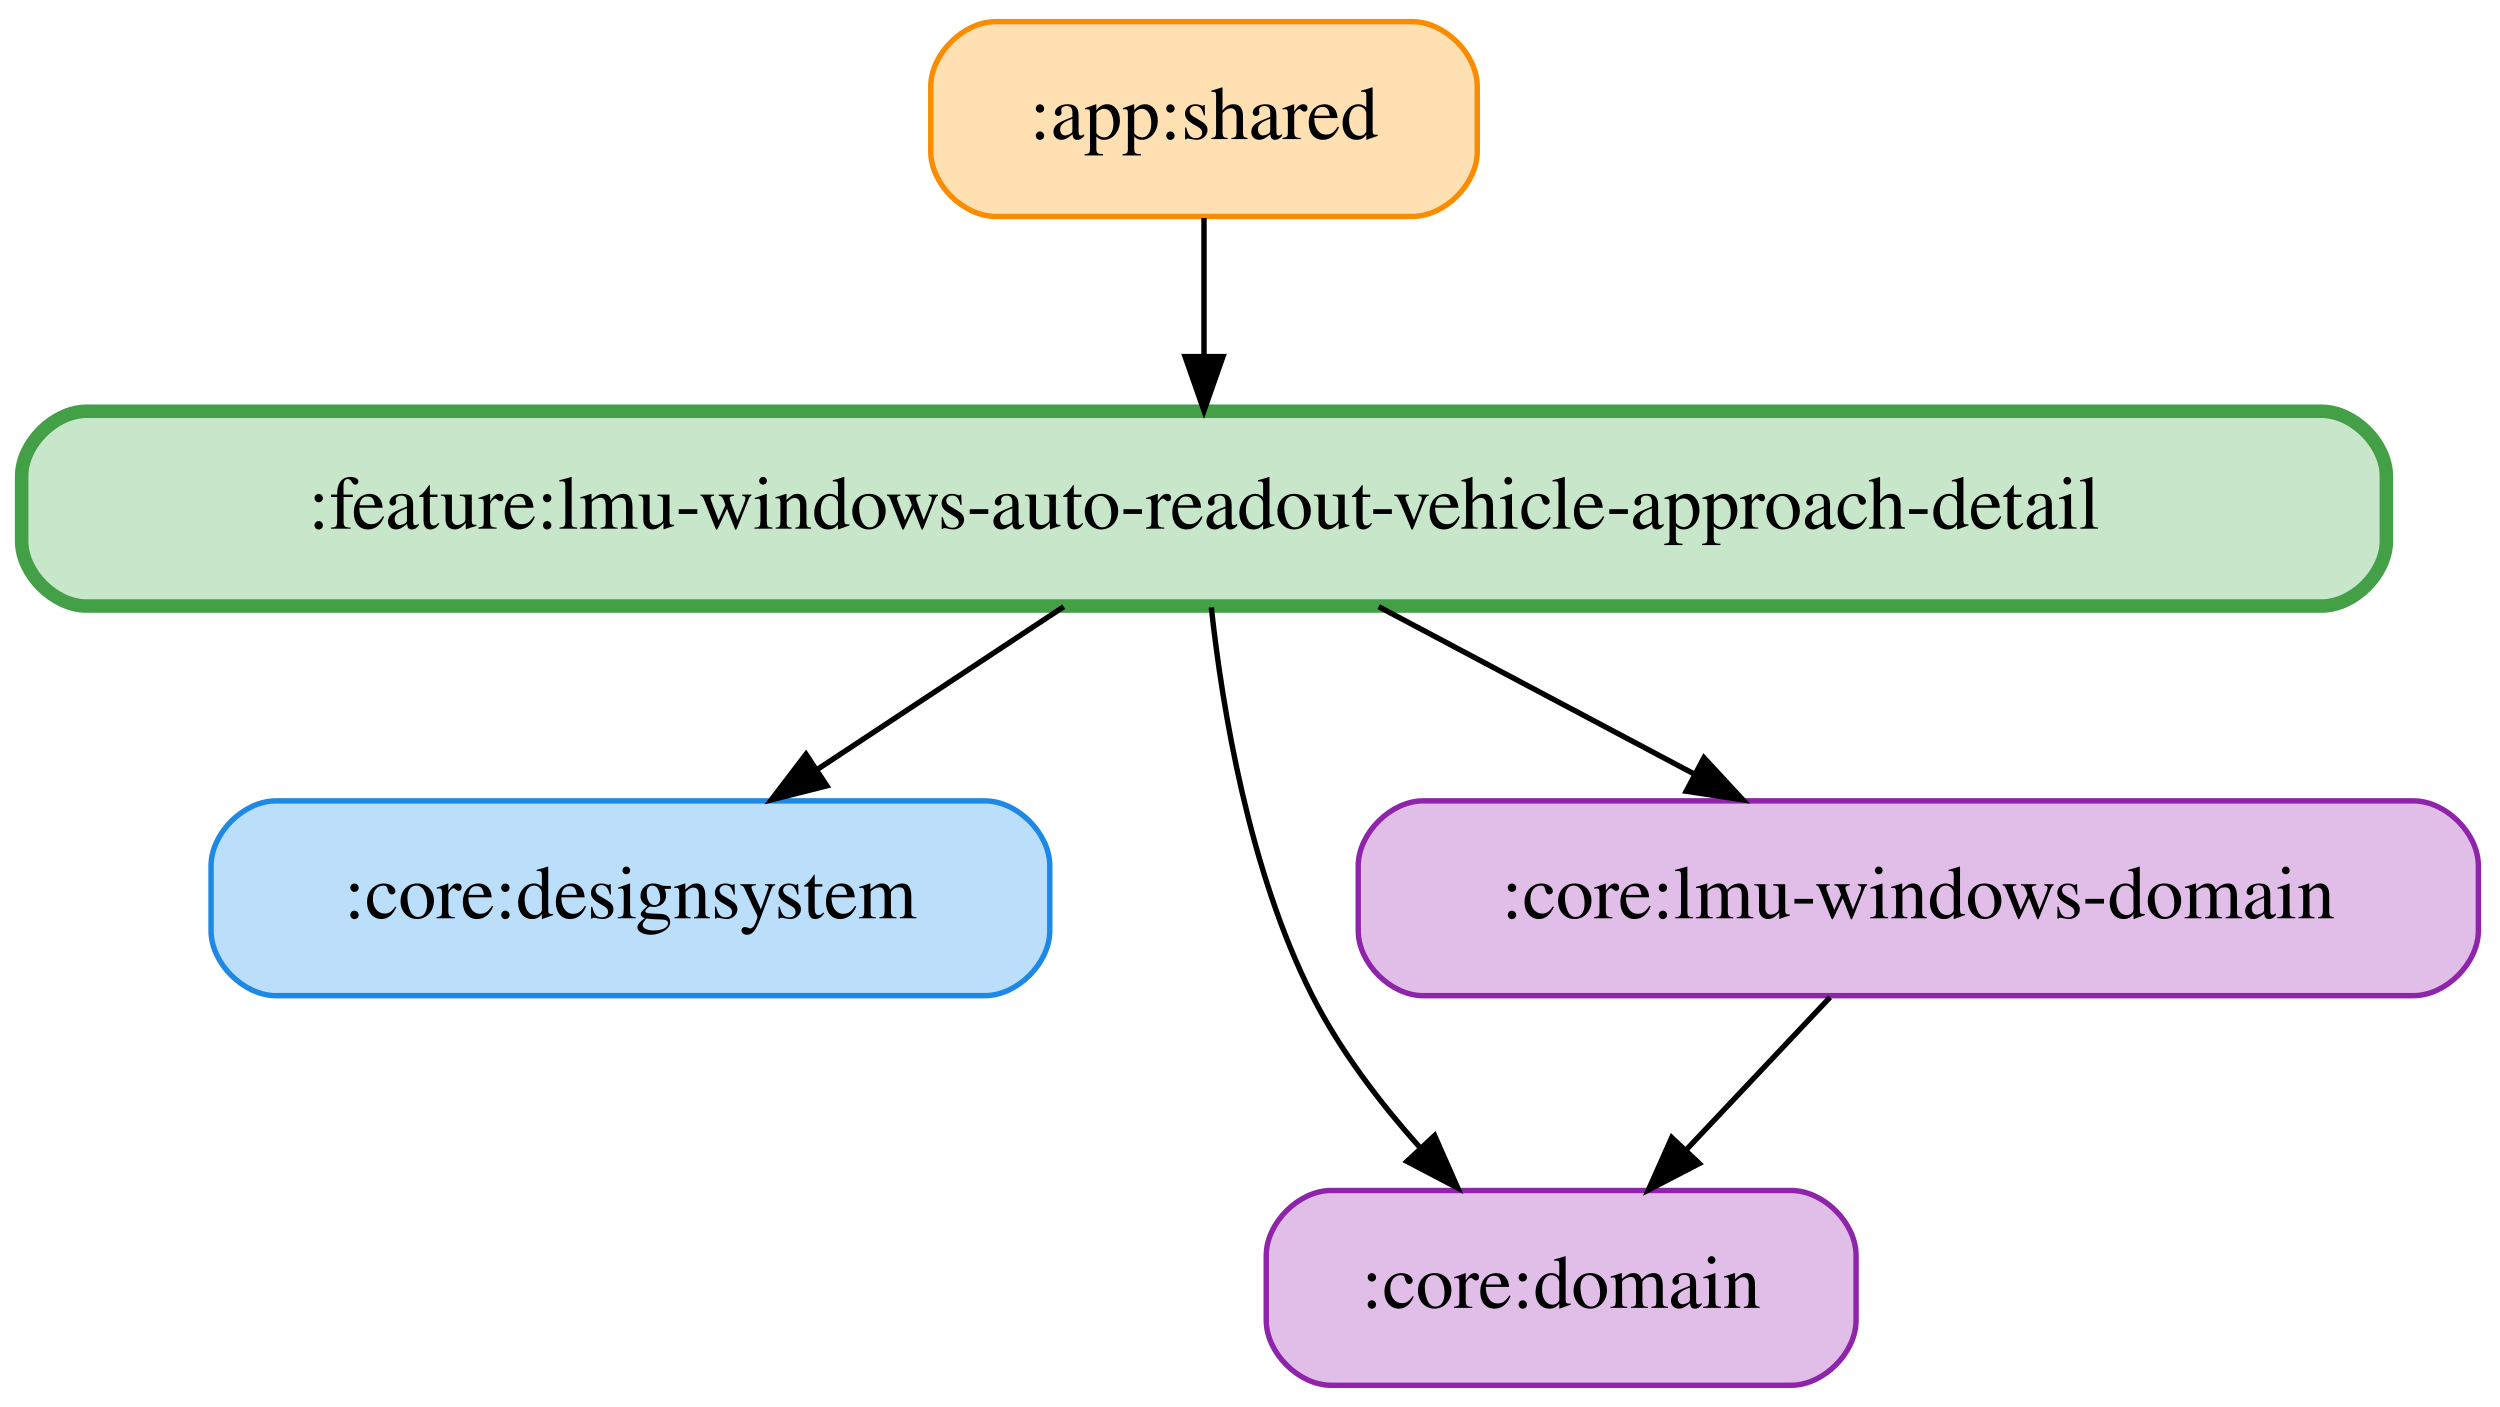
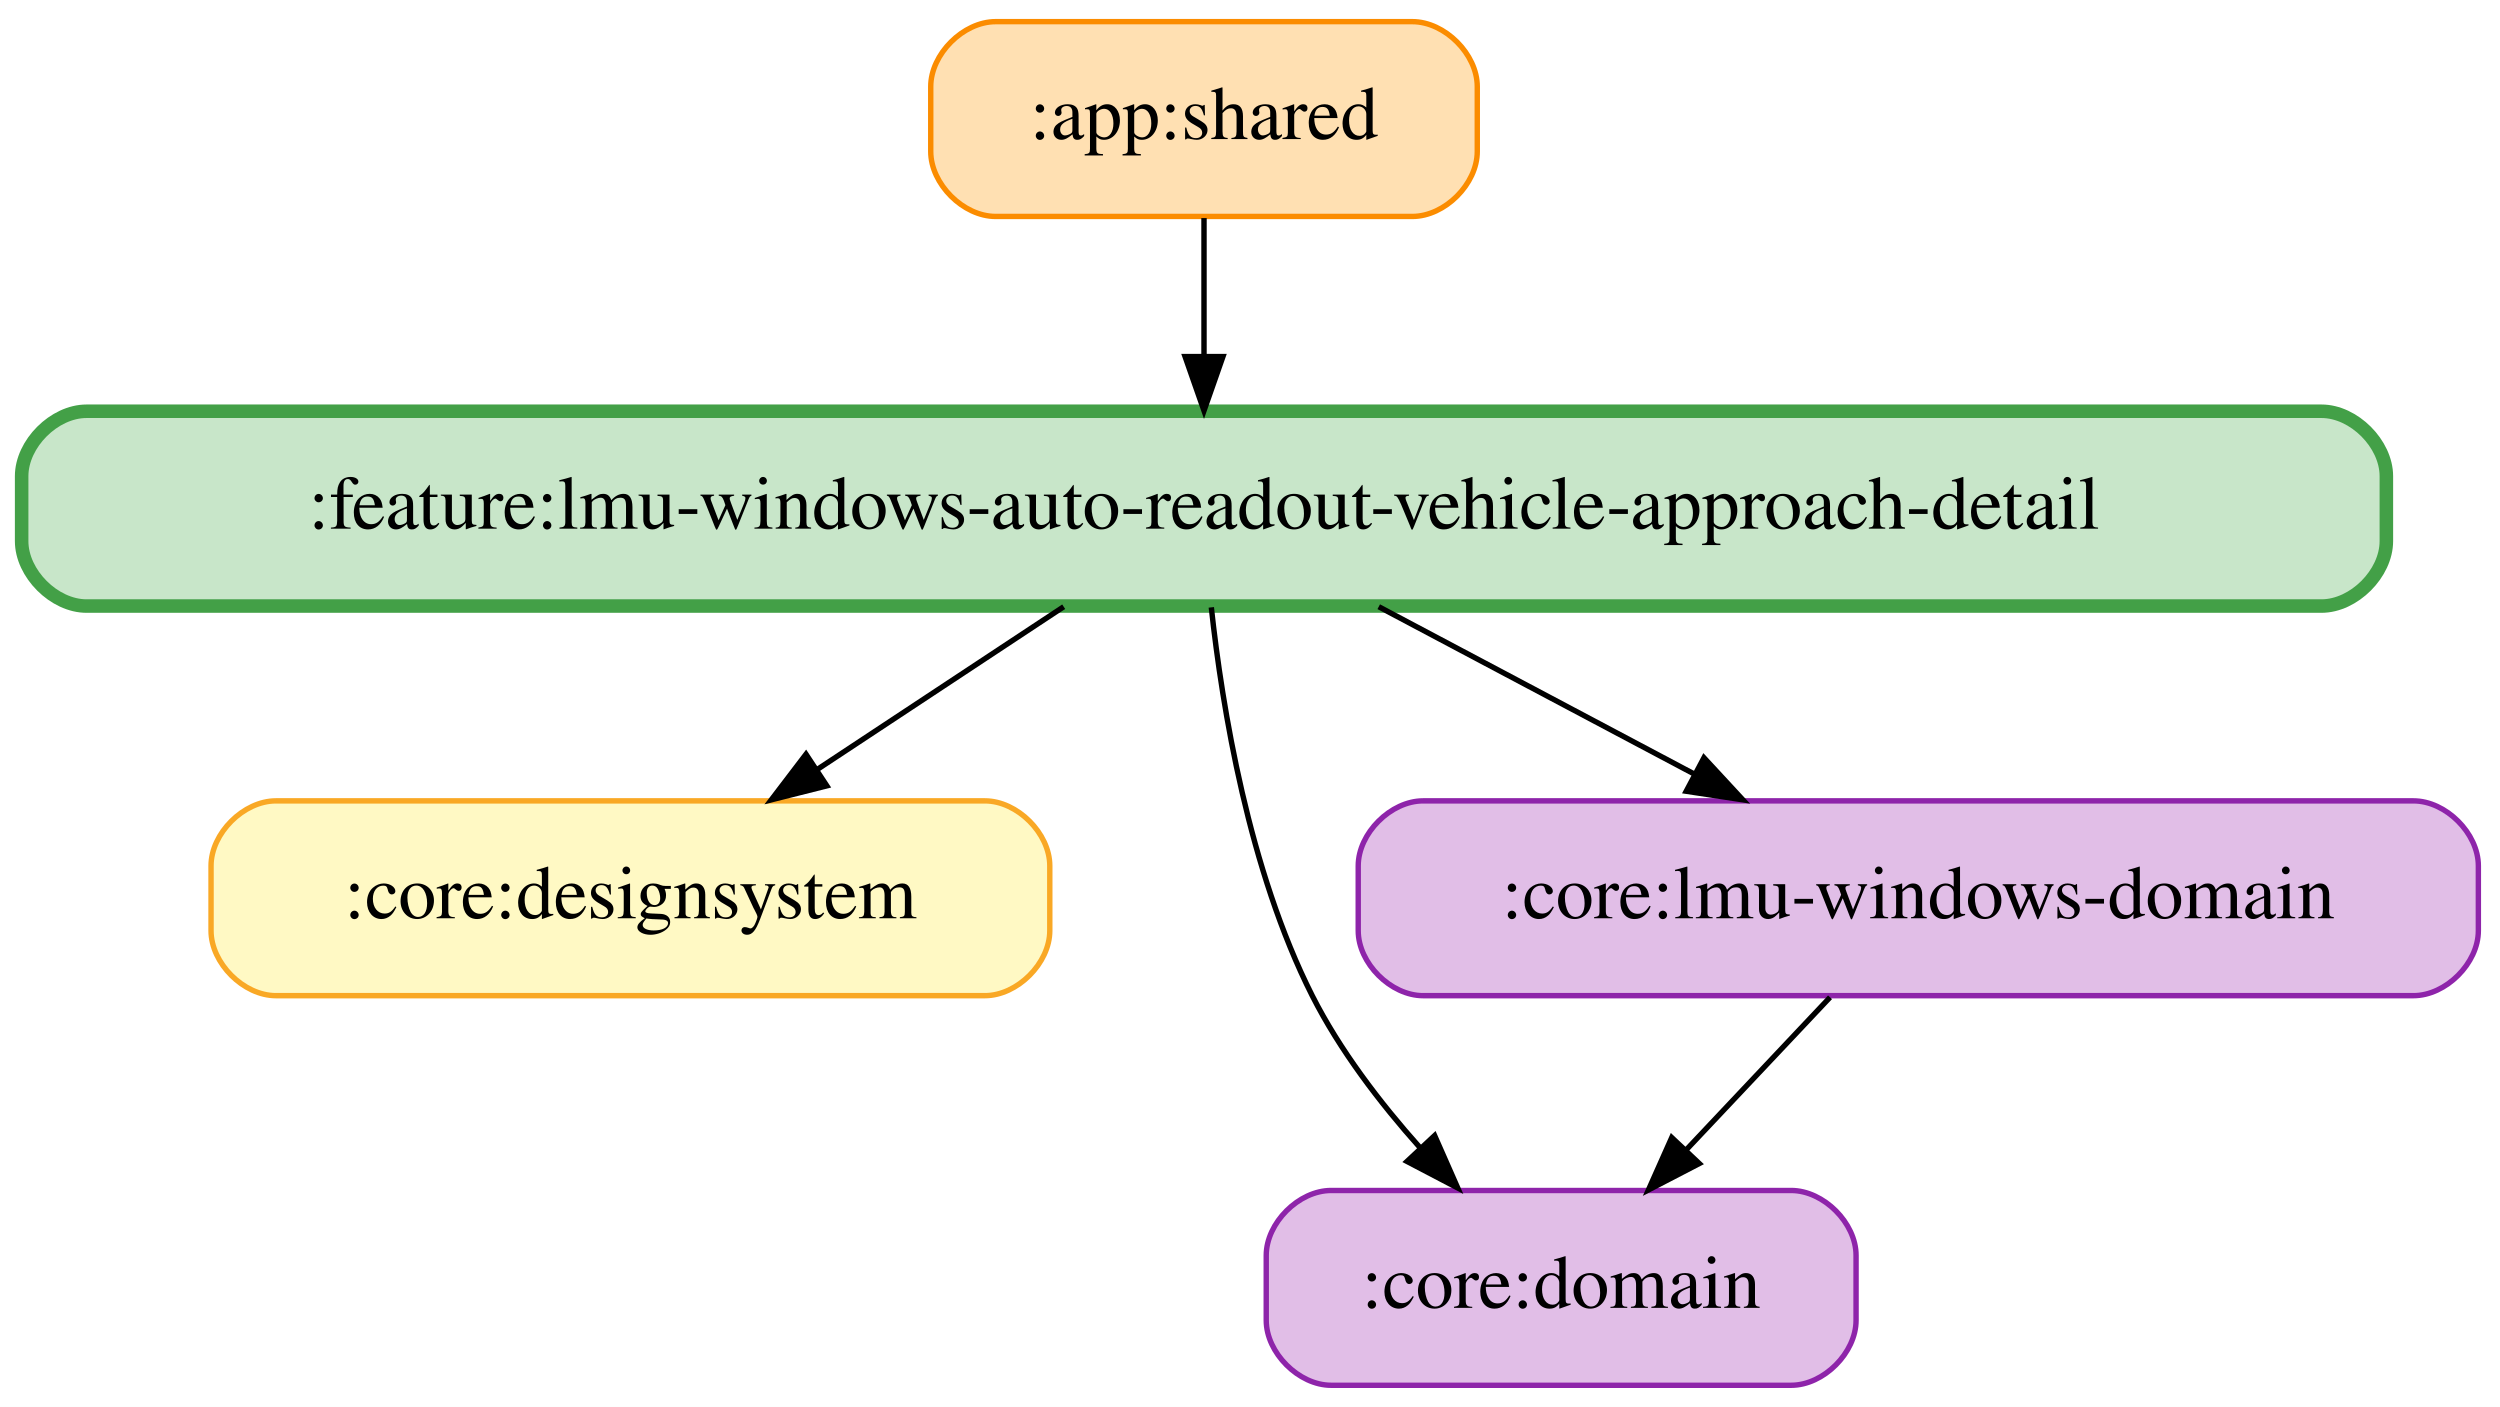
<svg xmlns="http://www.w3.org/2000/svg" width="462pt" height="260pt" viewBox="0.00 0.00 462.00 260.00">
  <g id="graph0" class="graph" transform="scale(1 1) rotate(0) translate(4 256)">
    <polygon fill="white" stroke="transparent" points="-4,4 -4,-256 458,-256 458,4 -4,4" />
    <g id="node1" class="node">
      <path fill="#ffe0b2" stroke="#fb8c00" d="M257,-252C257,-252 180,-252 180,-252 174,-252 168,-246 168,-240 168,-240 168,-228 168,-228 168,-222 174,-216 180,-216 180,-216 257,-216 257,-216 263,-216 269,-222 269,-228 269,-228 269,-240 269,-240 269,-246 263,-252 257,-252" />
      <text text-anchor="middle" x="218.5" y="-230.3" font-family="Times,serif" font-size="14.00">:app:shared</text>
    </g>
    <g id="node5" class="node">
      <path fill="#c8e6c9" stroke="#43a047" stroke-width="2.5" d="M425,-180C425,-180 12,-180 12,-180 6,-180 0,-174 0,-168 0,-168 0,-156 0,-156 0,-150 6,-144 12,-144 12,-144 425,-144 425,-144 431,-144 437,-150 437,-156 437,-156 437,-168 437,-168 437,-174 431,-180 425,-180" />
      <text text-anchor="middle" x="218.5" y="-158.3" font-family="Times,serif" font-size="14.00">:feature:lmu-windows-auto-readout-vehicle-approach-detail</text>
    </g>
    <g id="edge1" class="edge">
      <path fill="none" stroke="black" d="M218.5,-215.7C218.5,-207.98 218.5,-198.71 218.5,-190.11" />
      <polygon fill="black" stroke="black" points="222,-190.1 218.5,-180.1 215,-190.1 222,-190.1" />
    </g>
    <g id="node2" class="node">
-       <path fill="#bbdefb" stroke="#1e88e5" d="M178,-108C178,-108 47,-108 47,-108 41,-108 35,-102 35,-96 35,-96 35,-84 35,-84 35,-78 41,-72 47,-72 47,-72 178,-72 178,-72 184,-72 190,-78 190,-84 190,-84 190,-96 190,-96 190,-102 184,-108 178,-108" />
+       <path fill="#fff9c4" stroke="#f9a825" d="M178,-108C178,-108 47,-108 47,-108 41,-108 35,-102 35,-96 35,-96 35,-84 35,-84 35,-78 41,-72 47,-72 47,-72 178,-72 178,-72 184,-72 190,-78 190,-84 190,-84 190,-96 190,-96 190,-102 184,-108 178,-108" />
      <text text-anchor="middle" x="112.5" y="-86.3" font-family="Times,serif" font-size="14.00">:core:designsystem</text>
    </g>
    <g id="node3" class="node">
      <path fill="#e1bee7" stroke="#8e24aa" d="M327,-36C327,-36 242,-36 242,-36 236,-36 230,-30 230,-24 230,-24 230,-12 230,-12 230,-6 236,0 242,0 242,0 327,0 327,0 333,0 339,-6 339,-12 339,-12 339,-24 339,-24 339,-30 333,-36 327,-36" />
      <text text-anchor="middle" x="284.5" y="-14.3" font-family="Times,serif" font-size="14.00">:core:domain</text>
    </g>
    <g id="node4" class="node">
      <path fill="#e1bee7" stroke="#8e24aa" d="M442,-108C442,-108 259,-108 259,-108 253,-108 247,-102 247,-96 247,-96 247,-84 247,-84 247,-78 253,-72 259,-72 259,-72 442,-72 442,-72 448,-72 454,-78 454,-84 454,-84 454,-96 454,-96 454,-102 448,-108 442,-108" />
      <text text-anchor="middle" x="350.5" y="-86.3" font-family="Times,serif" font-size="14.00">:core:lmu-windows-domain</text>
    </g>
    <g id="edge2" class="edge">
      <path fill="none" stroke="black" d="M334.19,-71.7C326.19,-63.22 316.43,-52.86 307.68,-43.58" />
      <polygon fill="black" stroke="black" points="310.03,-40.98 300.63,-36.1 304.94,-45.78 310.03,-40.98" />
    </g>
    <g id="edge5" class="edge">
      <path fill="none" stroke="black" d="M192.57,-143.88C178.84,-134.81 161.79,-123.55 146.96,-113.76" />
      <polygon fill="black" stroke="black" points="148.8,-110.78 138.53,-108.19 144.95,-116.62 148.8,-110.78" />
    </g>
    <g id="edge3" class="edge">
      <path fill="none" stroke="black" d="M219.85,-143.76C221.87,-125.19 226.79,-95.18 238.5,-72 243.58,-61.95 250.99,-52.24 258.39,-43.95" />
      <polygon fill="black" stroke="black" points="261.12,-46.15 265.39,-36.46 256.01,-41.37 261.12,-46.15" />
    </g>
    <g id="edge4" class="edge">
      <path fill="none" stroke="black" d="M250.79,-143.88C268.37,-134.55 290.31,-122.92 309.13,-112.94" />
      <polygon fill="black" stroke="black" points="310.89,-115.97 318.09,-108.19 307.61,-109.78 310.89,-115.97" />
    </g>
  </g>
</svg>
